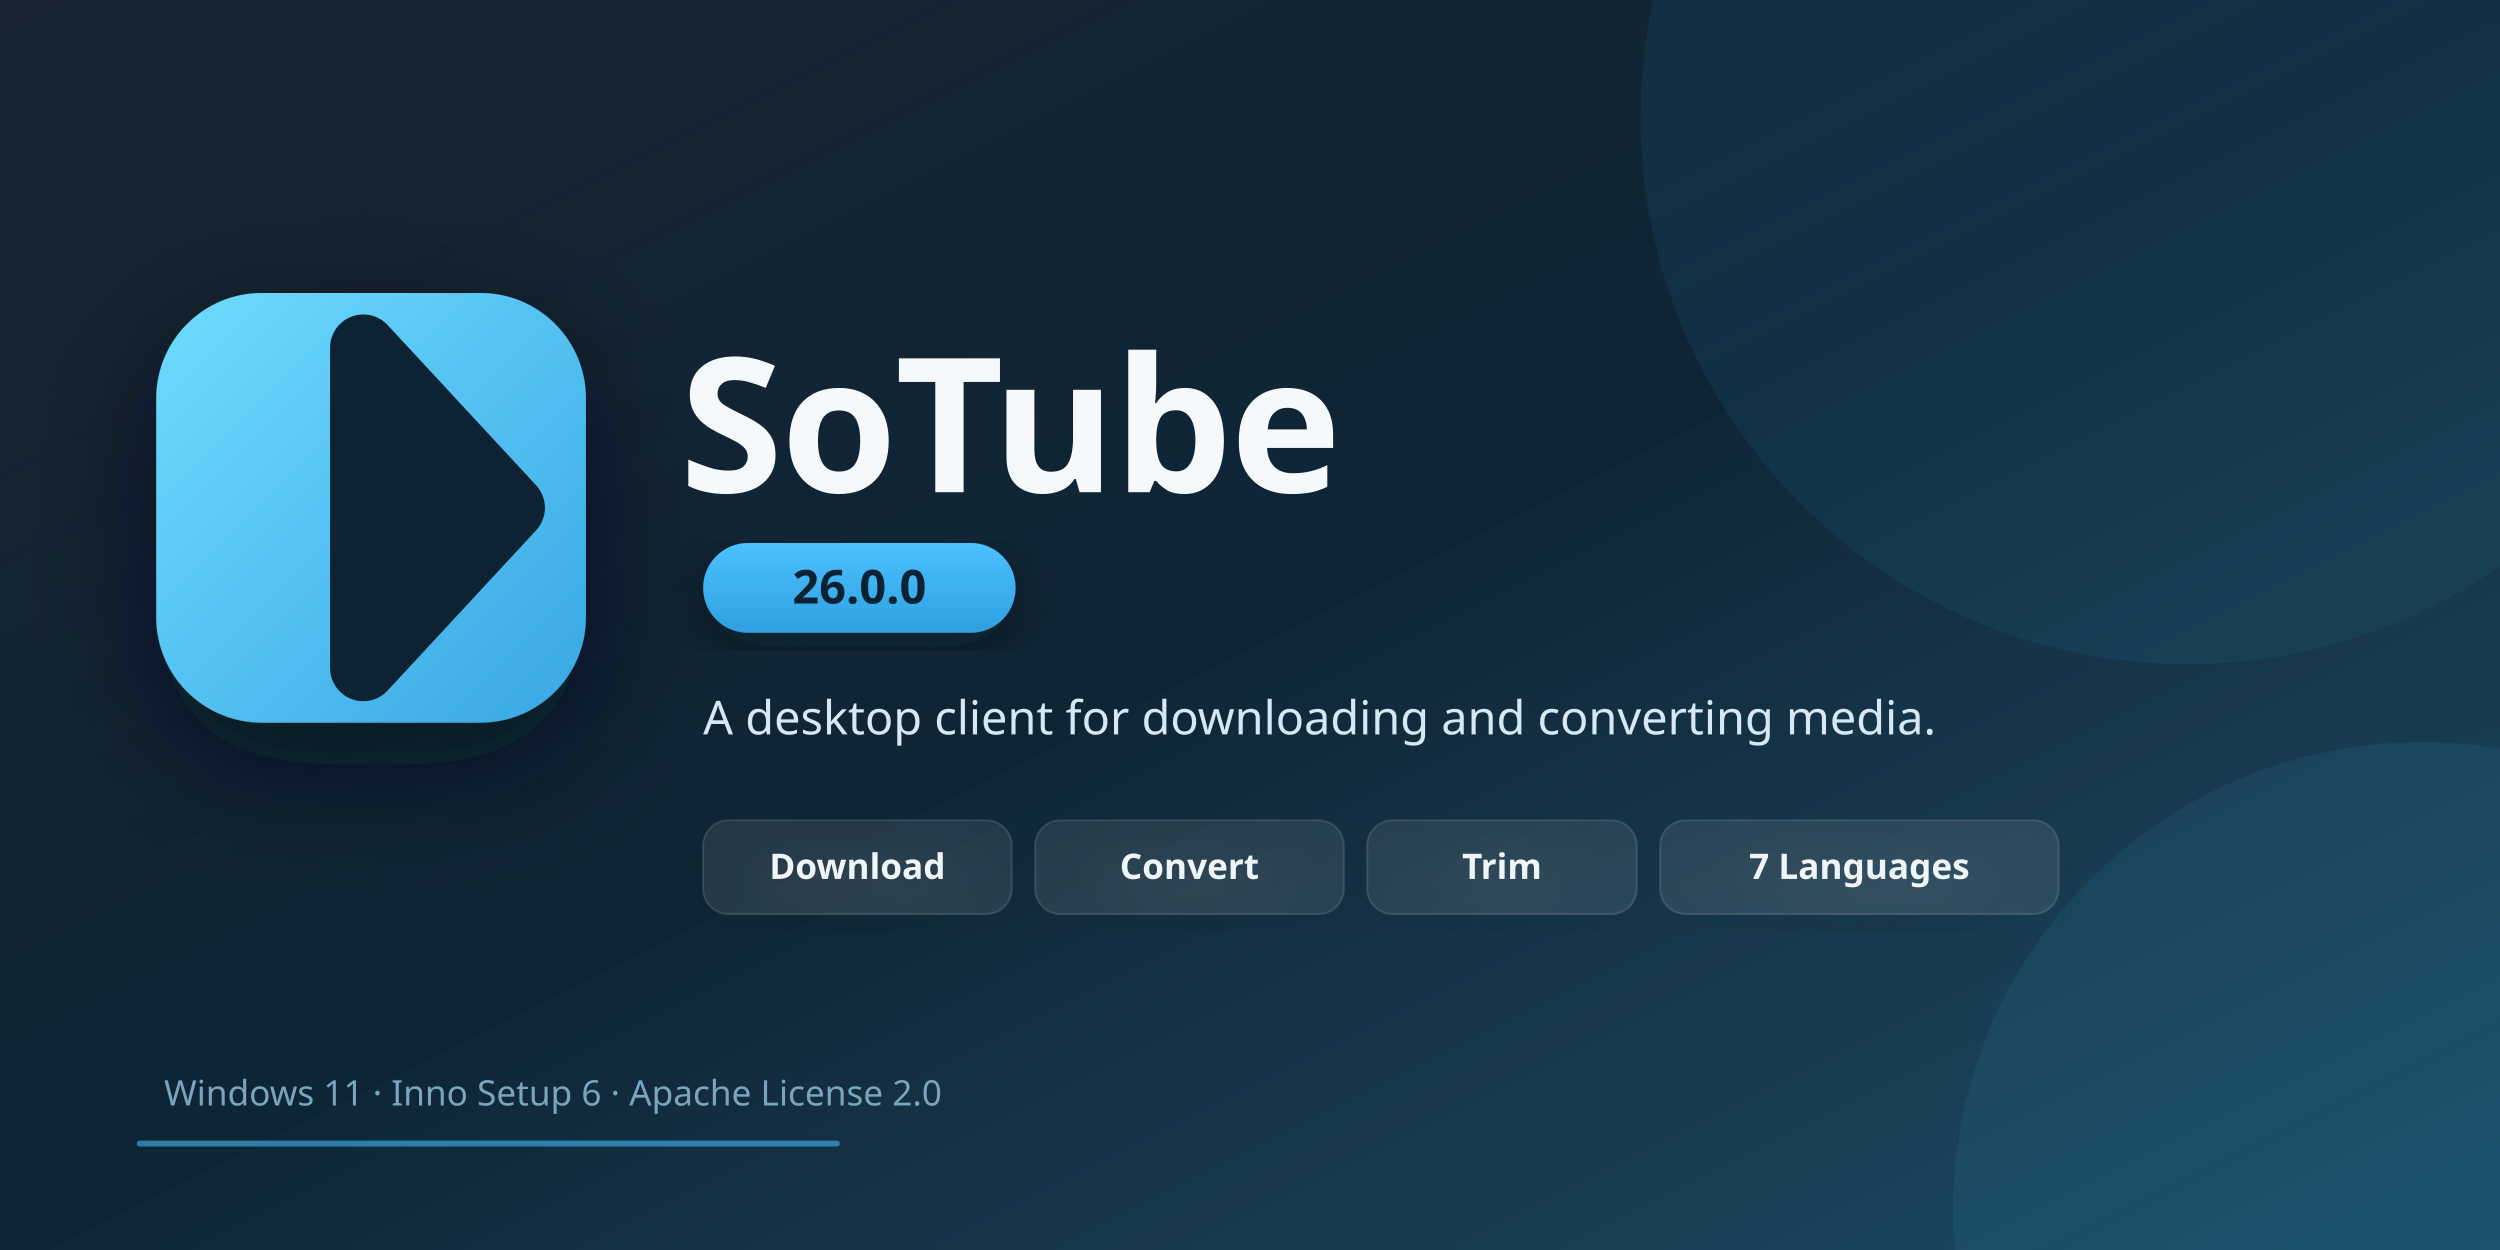
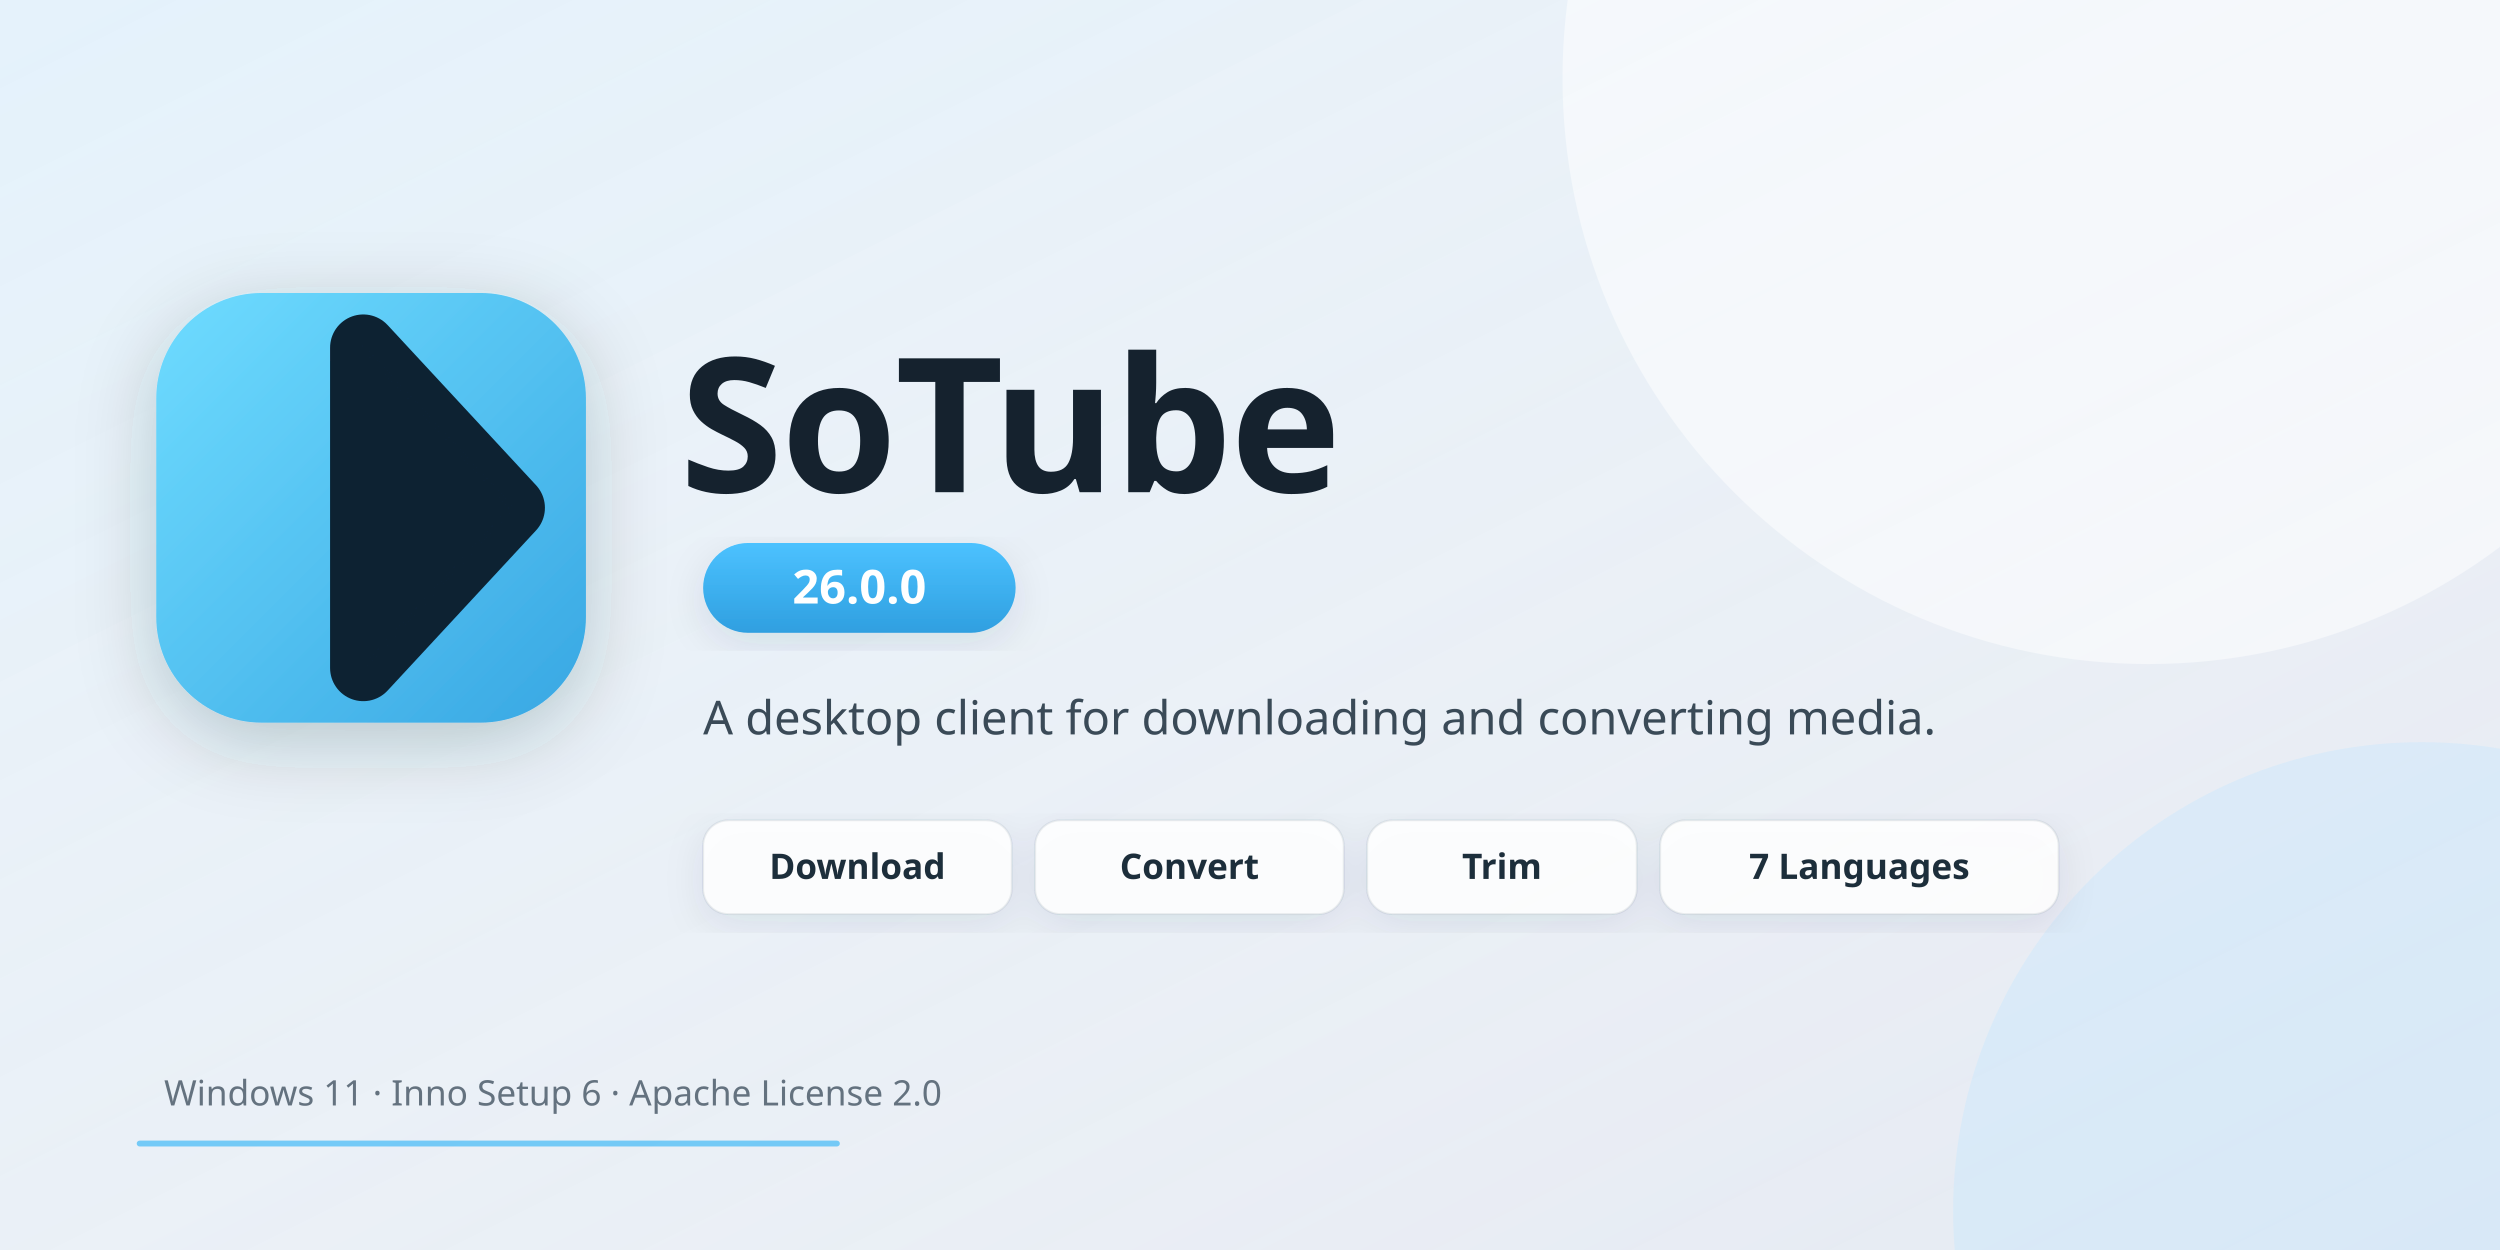
<svg xmlns="http://www.w3.org/2000/svg" viewBox="0 0 1280 640" role="img" aria-label="SoTube 26.0.0">
  <defs>
    <linearGradient id="bg" x1="0" y1="0" x2="1" y2="1">
-       <stop offset="0" stop-color="#0a1723" />
-       <stop offset="0.5" stop-color="#0e2536" />
-       <stop offset="1" stop-color="#123e56" />
+       <stop offset="0" stop-color="#f6f8fc" />
+       <stop offset="0.5" stop-color="#eef1f7" />
+       <stop offset="1" stop-color="#e5eaf2" />
    </linearGradient>
-     <linearGradient id="sweep" x1="0" y1="0" x2="1" y2="1">
-       <stop offset="0" stop-color="#ffffff" stop-opacity="0.06" />
-       <stop offset="0.5" stop-color="#ffffff" stop-opacity="0" />
-       <stop offset="1" stop-color="#41b9f6" stop-opacity="0.10" />
+     <linearGradient id="tint" x1="0" y1="0" x2="1" y2="1">
+       <stop offset="0" stop-color="#41b9f6" stop-opacity="0.10" />
+       <stop offset="1" stop-color="#ffffff" stop-opacity="0" />
    </linearGradient>
    <linearGradient id="logo" x1="0" y1="0" x2="1" y2="1">
      <stop offset="0" stop-color="#6fdcff" />
      <stop offset="1" stop-color="#38a7e3" />
    </linearGradient>
    <linearGradient id="chip" x1="0" y1="0" x2="0" y2="1">
      <stop offset="0" stop-color="#4cc2ff" />
      <stop offset="1" stop-color="#2f9fe0" />
    </linearGradient>
    <filter id="glow" x="-40%" y="-40%" width="180%" height="180%">
-       <feDropShadow dx="0" dy="22" stdDeviation="32" flood-color="#06121c" flood-opacity="0.7" />
+       <feDropShadow dx="0" dy="10" stdDeviation="20" flood-color="#1a2f3f" flood-opacity="0.22" />
    </filter>
    <filter id="soft" x="-20%" y="-20%" width="140%" height="140%">
-       <feDropShadow dx="0" dy="8" stdDeviation="14" flood-color="#06121c" flood-opacity="0.45" />
+       <feDropShadow dx="0" dy="6" stdDeviation="10" flood-color="#223746" flood-opacity="0.10" />
    </filter>
  </defs>
  <rect width="1280" height="640" fill="url(#bg)" />
-   <rect width="1280" height="640" fill="url(#sweep)" />
-   <circle cx="1120" cy="60" r="280" fill="#1c6d92" opacity="0.16" />
-   <circle cx="1240" cy="620" r="240" fill="#5bd6ff" opacity="0.07" />
+   <rect width="1280" height="640" fill="url(#tint)" />
+   <circle cx="1100" cy="40" r="300" fill="#ffffff" opacity="0.5" />
+   <circle cx="1240" cy="620" r="240" fill="#bfe6ff" opacity="0.35" />
  <g filter="url(#glow)">
    <rect x="80" y="150" width="220" height="220" rx="54" fill="url(#logo)" />
    <path d="M186 178 L262 260 L186 342 Z" fill="#0b2233" stroke="#0b2233" stroke-width="34" stroke-linejoin="round" paint-order="stroke" />
    <path d="M186 178 L262 260 L186 342 Z" fill="none" stroke="#0b2233" stroke-width="2" stroke-linejoin="round" opacity="0.25" />
  </g>
-   <text x="348" y="252" font-family="Segoe UI Variable Display, Segoe UI, sans-serif" font-size="96" font-weight="700" fill="#f6f9fc" letter-spacing="-1">SoTube</text>
+   <text x="348" y="252" font-family="Segoe UI Variable Display, Segoe UI, sans-serif" font-size="96" font-weight="700" fill="#15222e" letter-spacing="-1">SoTube</text>
  <g filter="url(#soft)">
    <rect x="360" y="278" width="160" height="46" rx="23" fill="url(#chip)" />
  </g>
-   <text x="440" y="309" font-family="Segoe UI, sans-serif" font-size="24" font-weight="700" fill="#0b2233" text-anchor="middle">26.0.0</text>
-   <text x="360" y="376" font-family="Segoe UI Variable Text, Segoe UI, sans-serif" font-size="24" fill="#d7e8f5">A desktop client for downloading and converting media.</text>
+   <text x="440" y="309" font-family="Segoe UI, sans-serif" font-size="24" font-weight="700" fill="#ffffff" text-anchor="middle">26.0.0</text>
+   <text x="360" y="376" font-family="Segoe UI Variable Text, Segoe UI, sans-serif" font-size="24" fill="#3a4a57">A desktop client for downloading and converting media.</text>
  <g font-family="Segoe UI, sans-serif" font-size="18" font-weight="600" filter="url(#soft)">
-     <rect x="360" y="420" width="158" height="48" rx="13" fill="#ffffff" fill-opacity="0.08" stroke="#ffffff" stroke-opacity="0.12" />
-     <text x="439" y="450" fill="#eef6fc" text-anchor="middle">Download</text>
-     <rect x="530" y="420" width="158" height="48" rx="13" fill="#ffffff" fill-opacity="0.08" stroke="#ffffff" stroke-opacity="0.12" />
-     <text x="609" y="450" fill="#eef6fc" text-anchor="middle">Convert</text>
-     <rect x="700" y="420" width="138" height="48" rx="13" fill="#ffffff" fill-opacity="0.08" stroke="#ffffff" stroke-opacity="0.12" />
-     <text x="769" y="450" fill="#eef6fc" text-anchor="middle">Trim</text>
-     <rect x="850" y="420" width="204" height="48" rx="13" fill="#ffffff" fill-opacity="0.08" stroke="#ffffff" stroke-opacity="0.12" />
-     <text x="952" y="450" fill="#eef6fc" text-anchor="middle">7 Languages</text>
+     <rect x="360" y="420" width="158" height="48" rx="13" fill="#ffffff" fill-opacity="0.85" stroke="#223746" stroke-opacity="0.08" />
+     <text x="439" y="450" fill="#1f2e3a" text-anchor="middle">Download</text>
+     <rect x="530" y="420" width="158" height="48" rx="13" fill="#ffffff" fill-opacity="0.85" stroke="#223746" stroke-opacity="0.08" />
+     <text x="609" y="450" fill="#1f2e3a" text-anchor="middle">Convert</text>
+     <rect x="700" y="420" width="138" height="48" rx="13" fill="#ffffff" fill-opacity="0.85" stroke="#223746" stroke-opacity="0.08" />
+     <text x="769" y="450" fill="#1f2e3a" text-anchor="middle">Trim</text>
+     <rect x="850" y="420" width="204" height="48" rx="13" fill="#ffffff" fill-opacity="0.85" stroke="#223746" stroke-opacity="0.08" />
+     <text x="952" y="450" fill="#1f2e3a" text-anchor="middle">7 Languages</text>
  </g>
-   <text x="84" y="566" font-family="Segoe UI, sans-serif" font-size="18" fill="#79a6bd">Windows 11 · Inno Setup 6 · Apache License 2.0</text>
-   <rect x="70" y="584" width="360" height="3" rx="1.5" fill="#41b9f6" opacity="0.6" />
+   <text x="84" y="566" font-family="Segoe UI, sans-serif" font-size="18" fill="#64727f">Windows 11 · Inno Setup 6 · Apache License 2.0</text>
+   <rect x="70" y="584" width="360" height="3" rx="1.5" fill="#41b9f6" opacity="0.7" />
</svg>
